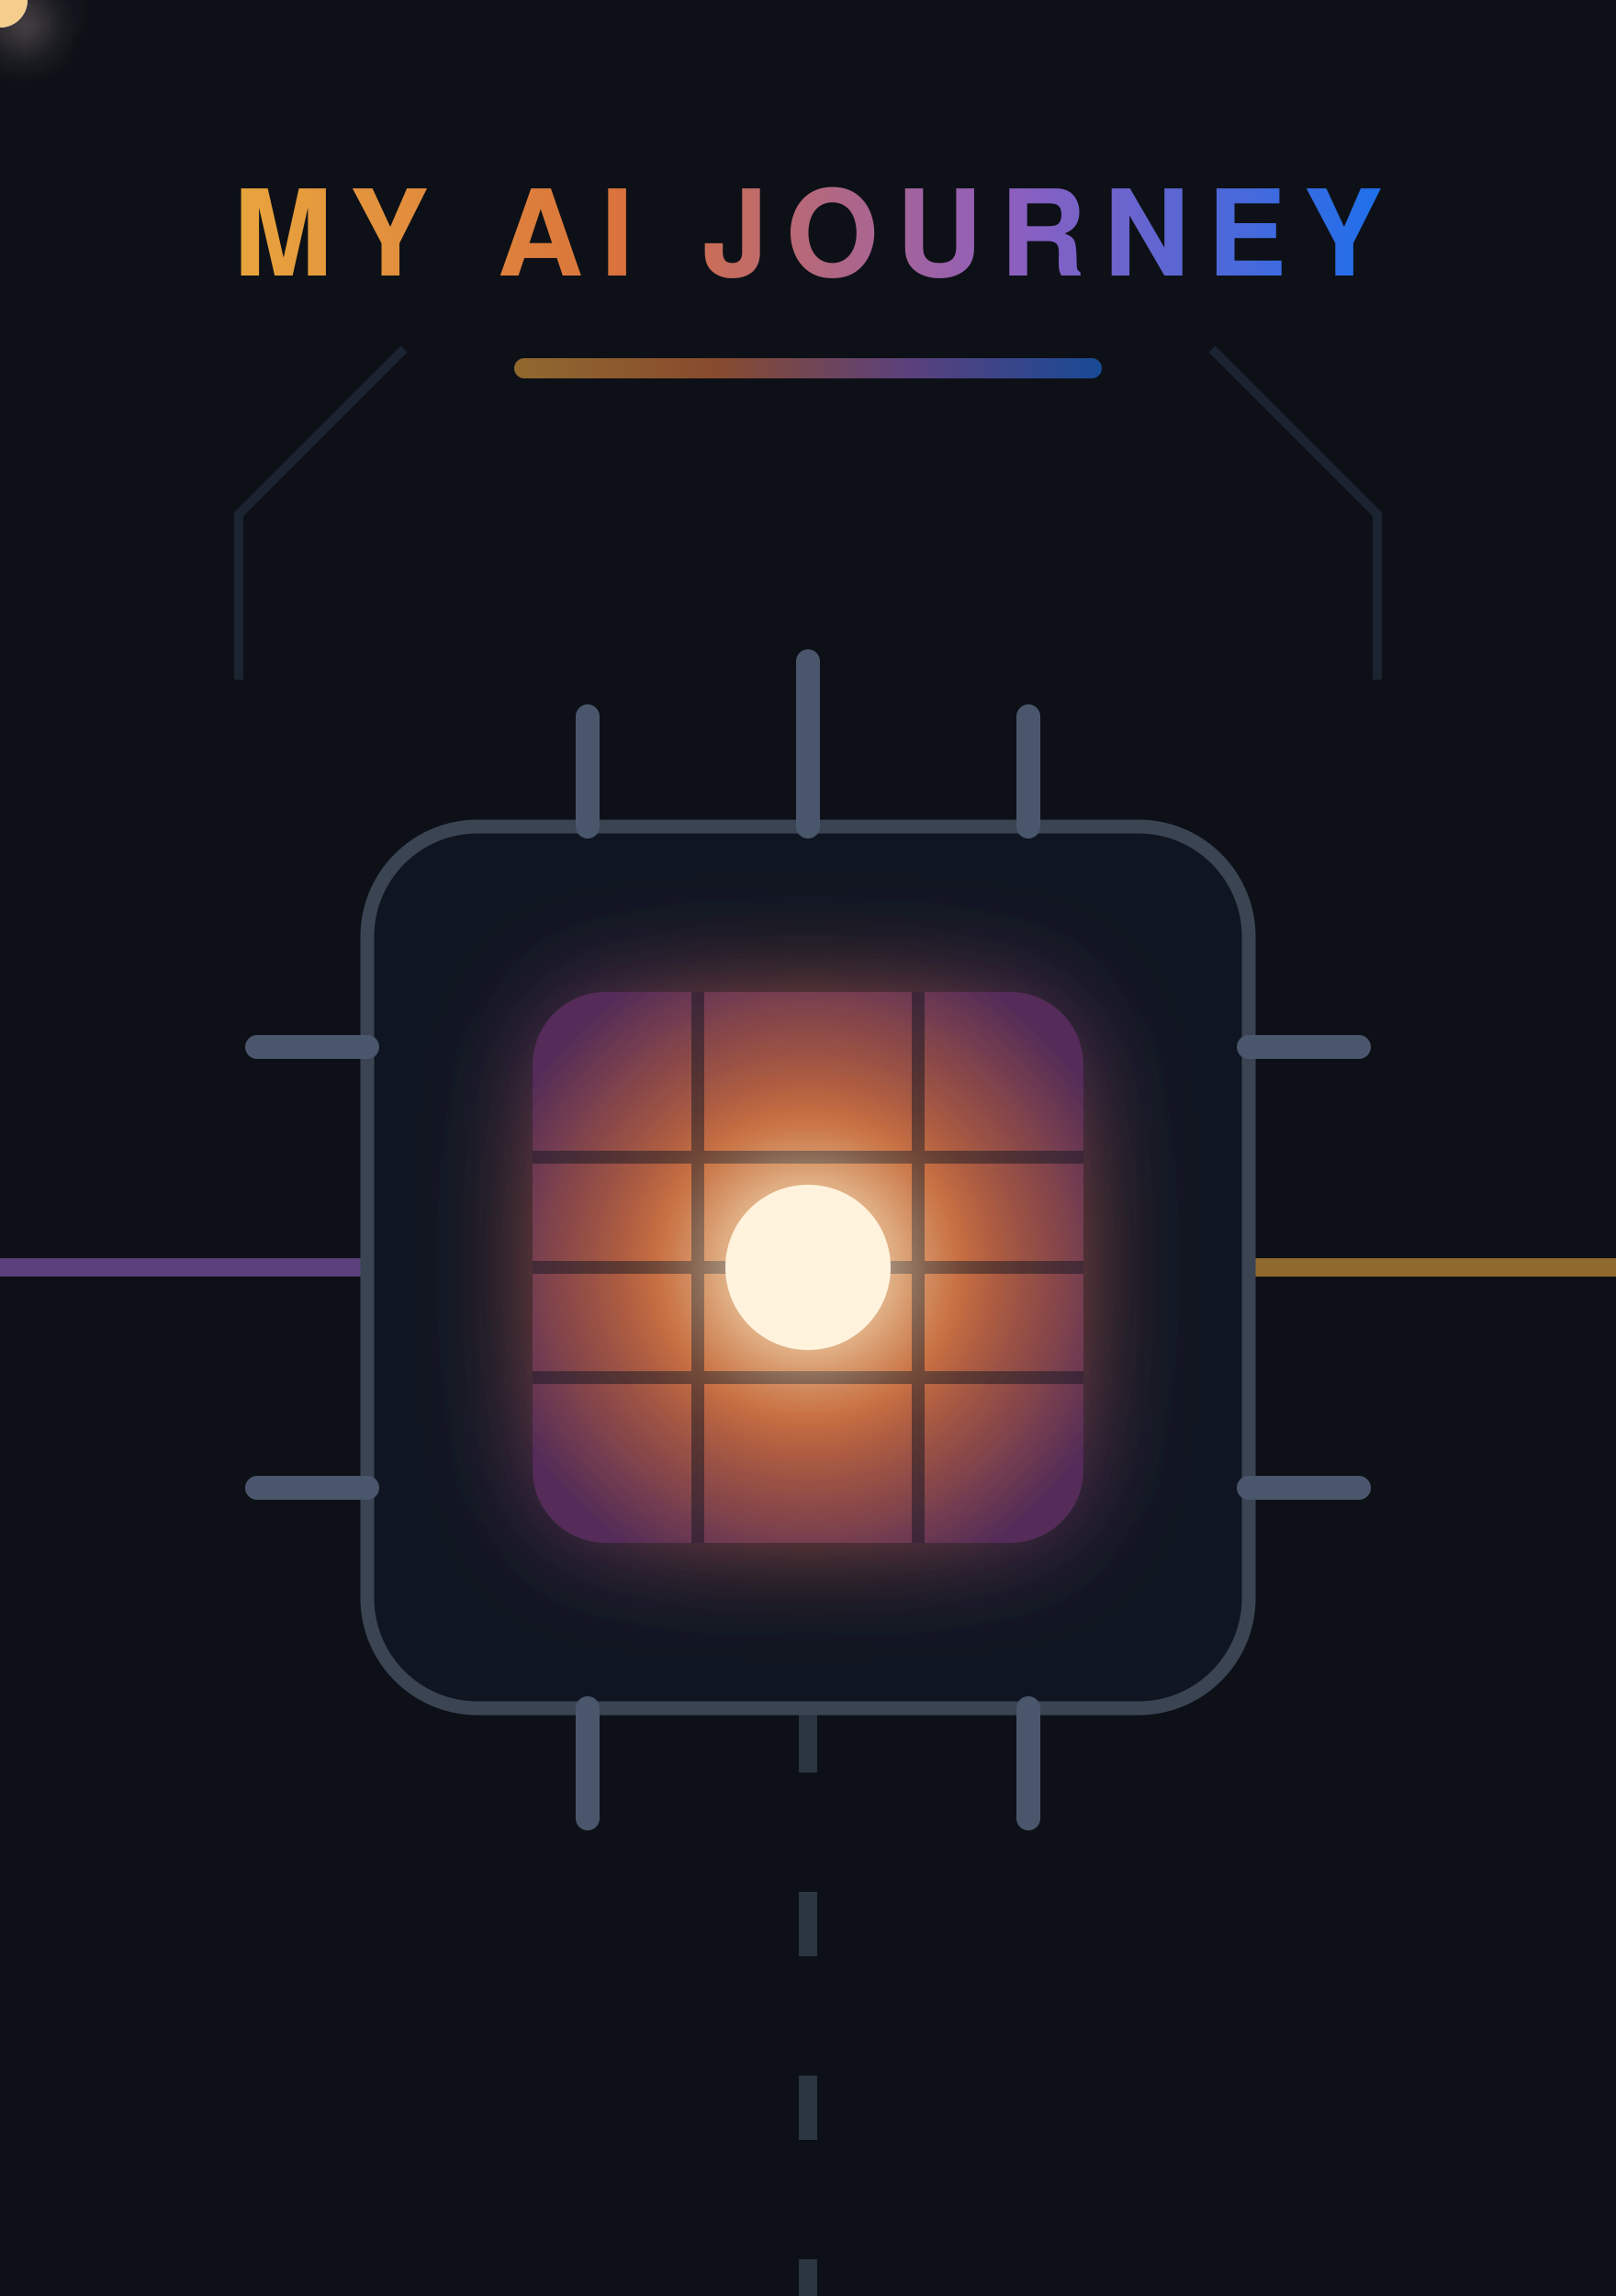
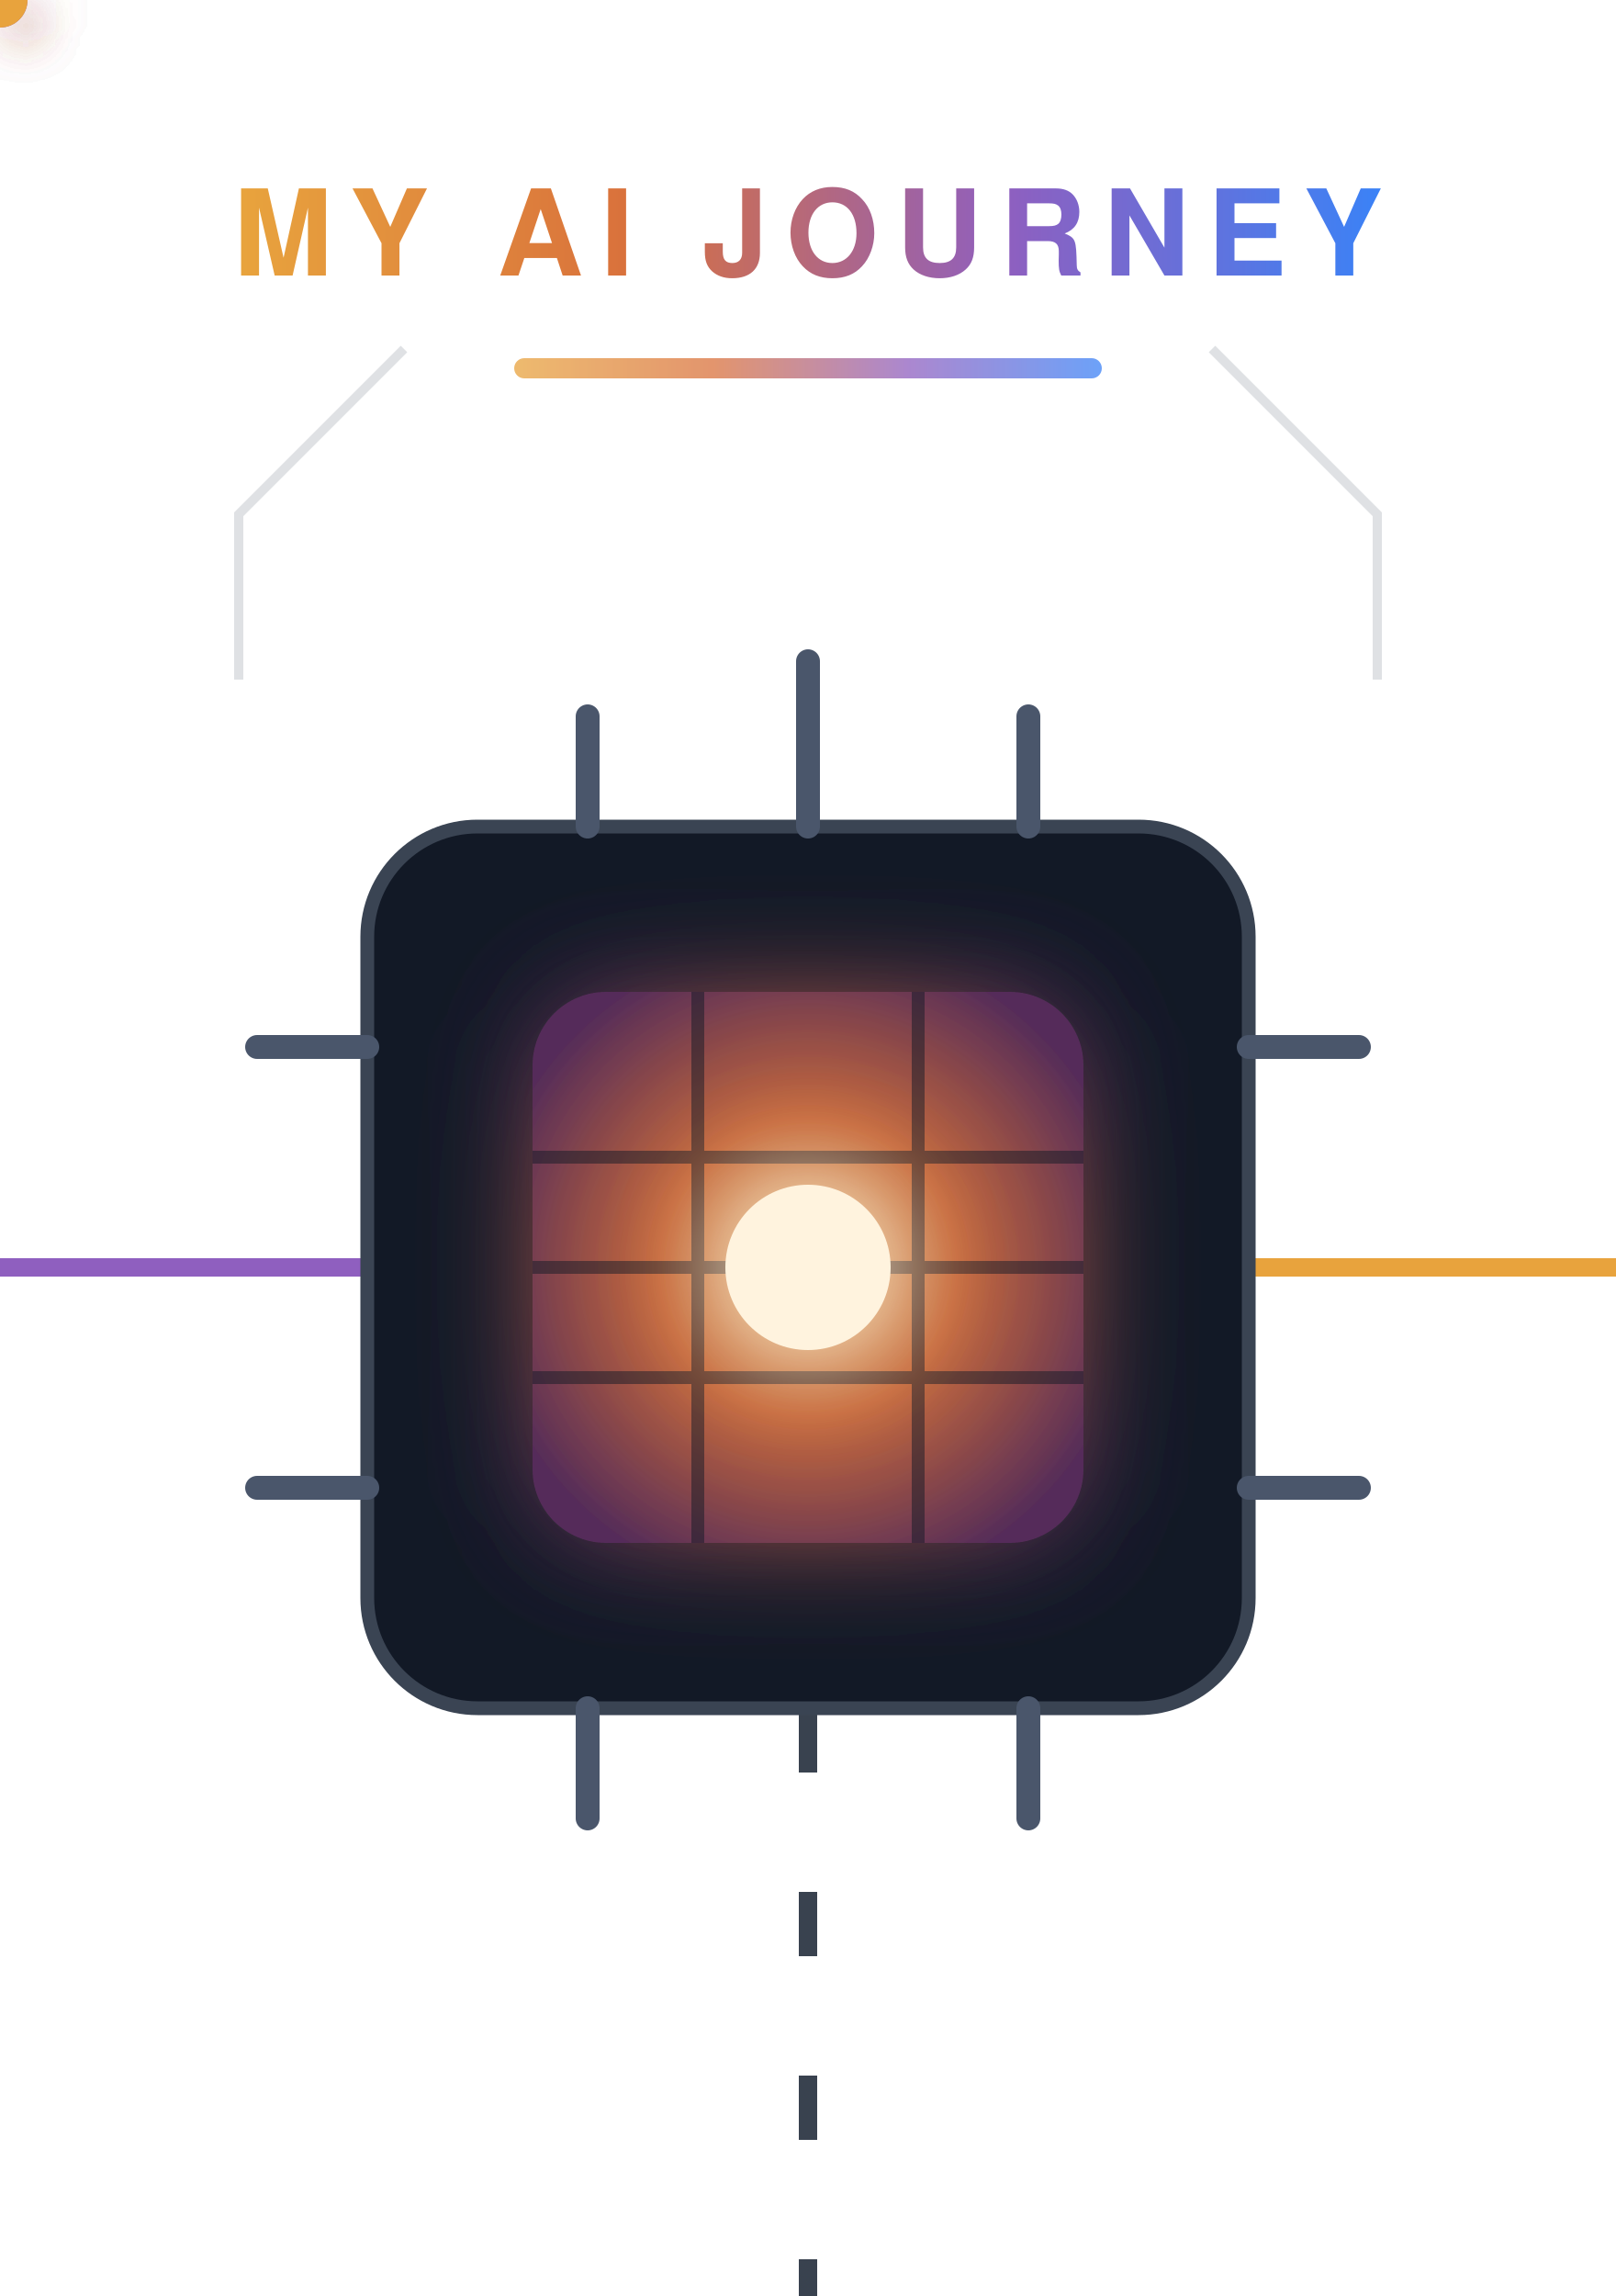
<svg xmlns="http://www.w3.org/2000/svg" xmlns:xlink="http://www.w3.org/1999/xlink" viewBox="0 0 176 250" width="176" height="250" role="img" aria-label="My AI Journey">
  <defs>
    <linearGradient id="rail" x1="0" y1="0" x2="1" y2="0">
      <stop offset="0%" stop-color="#E8A33D" />
      <stop offset="34%" stop-color="#D9713C" />
      <stop offset="67%" stop-color="#8F5FBF" />
-       <stop offset="100%" stop-color="#1F6FEB" />
+       <stop offset="100%" stop-color="#3B82F6" />
    </linearGradient>
    <radialGradient id="die" cx="50%" cy="50%" r="60%">
      <stop offset="0%" stop-color="#F2C57C" />
      <stop offset="45%" stop-color="#D9713C" />
      <stop offset="100%" stop-color="#5B2E5E" />
    </radialGradient>
    <filter id="g" x="-150%" y="-150%" width="400%" height="400%">
      <feGaussianBlur stdDeviation="3" result="b" />
      <feMerge>
        <feMergeNode in="b" />
        <feMergeNode in="b" />
        <feMergeNode in="SourceGraphic" />
      </feMerge>
    </filter>
    <filter id="sg" x="-100%" y="-100%" width="300%" height="300%">
      <feGaussianBlur stdDeviation="6" result="b" />
      <feMerge>
        <feMergeNode in="b" />
        <feMergeNode in="SourceGraphic" />
      </feMerge>
    </filter>
  </defs>
-   <rect width="176" height="250" fill="#0D1117" />
-   <g stroke="#1B2430" stroke-width="1" fill="none">
+   <g stroke="#8B949E" stroke-width="1" fill="none" opacity="0.28">
    <path d="M26,74 V56 L44,38" />
    <path d="M150,74 V56 L132,38" />
  </g>
  <text x="88.0" y="30" text-anchor="middle" font-family="Segoe UI, Helvetica, Arial, sans-serif" font-size="13" font-weight="700" letter-spacing="1.9" fill="url(#rail)">MY AI JOURNEY</text>
-   <rect x="56.0" y="39" width="64" height="2.2" rx="1.1" fill="url(#rail)" opacity="0.6" />
-   <path id="sl" d="M40,138 H0" fill="none" stroke="#8F5FBF" stroke-width="2" opacity="0.6" />
-   <path id="sr" d="M136,138 H176" fill="none" stroke="#E8A33D" stroke-width="2" opacity="0.6" />
-   <circle r="3" fill="#C9A7EA" filter="url(#g)">
+   <rect x="56.0" y="39" width="64" height="2.2" rx="1.1" fill="url(#rail)" opacity="0.75" />
+   <path id="sl" d="M40,138 H0" fill="none" stroke="#8F5FBF" stroke-width="2" />
+   <path id="sr" d="M136,138 H176" fill="none" stroke="#E8A33D" stroke-width="2" />
+   <circle r="3" fill="#8F5FBF" filter="url(#g)">
    <animateMotion dur="1.5s" repeatCount="indefinite" begin="0.0s">
      <mpath href="#sl" xlink:href="#sl" />
    </animateMotion>
  </circle>
-   <circle r="3" fill="#C9A7EA" filter="url(#g)" opacity="0">
+   <circle r="3" fill="#8F5FBF" filter="url(#g)" opacity="0">
    <animateMotion dur="1.5s" repeatCount="indefinite" begin="0.75s">
      <mpath href="#sl" xlink:href="#sl" />
    </animateMotion>
    <animate attributeName="opacity" to="1" begin="0.75s" dur="0.01s" fill="freeze" />
  </circle>
-   <circle r="3" fill="#F5CE8E" filter="url(#g)">
+   <circle r="3" fill="#E8A33D" filter="url(#g)">
    <animateMotion dur="1.5s" repeatCount="indefinite" begin="0.0s">
      <mpath href="#sr" xlink:href="#sr" />
    </animateMotion>
  </circle>
-   <circle r="3" fill="#F5CE8E" filter="url(#g)" opacity="0">
+   <circle r="3" fill="#E8A33D" filter="url(#g)" opacity="0">
    <animateMotion dur="1.5s" repeatCount="indefinite" begin="0.75s">
      <mpath href="#sr" xlink:href="#sr" />
    </animateMotion>
    <animate attributeName="opacity" to="1" begin="0.75s" dur="0.01s" fill="freeze" />
  </circle>
-   <path d="M88.0,186 V250" fill="none" stroke="#2C3542" stroke-width="2" stroke-dasharray="7 13" />
-   <rect x="40" y="90" width="96" height="96" rx="12" fill="#0F1621" stroke="#3A4453" stroke-width="1.5" />
+   <path d="M88.0,186 V250" fill="none" stroke="#39424F" stroke-width="2" stroke-dasharray="7 13" />
+   <rect x="40" y="90" width="96" height="96" rx="12" fill="#121926" stroke="#3A4453" stroke-width="1.5" />
  <g stroke="#4A566B" stroke-width="2.6" stroke-linecap="round">
    <path d="M64,90 V78" />
    <path d="M88,90 V72" />
    <path d="M112,90 V78" />
    <path d="M64,186 V198" />
    <path d="M112,186 V198" />
    <path d="M40,114 H28" />
    <path d="M40,162 H28" />
    <path d="M136,114 H148" />
    <path d="M136,162 H148" />
  </g>
  <rect x="58" y="108" width="60" height="60" rx="8" fill="url(#die)" opacity="0.9" filter="url(#sg)">
    <animate attributeName="opacity" values="0.72;1;0.72" dur="3.4s" repeatCount="indefinite" />
  </rect>
-   <g stroke="#0F1621" stroke-width="1.4" opacity="0.5" fill="none">
+   <g stroke="#121926" stroke-width="1.4" opacity="0.5" fill="none">
    <path d="M58,126 H118" />
    <path d="M58,138 H118" />
    <path d="M58,150 H118" />
    <path d="M76,108 V168" />
    <path d="M100,108 V168" />
  </g>
  <circle cx="88.0" cy="138" r="9" fill="#FFF3DE" filter="url(#sg)">
    <animate attributeName="r" values="7;11;7" dur="2.2s" repeatCount="indefinite" />
  </circle>
</svg>
